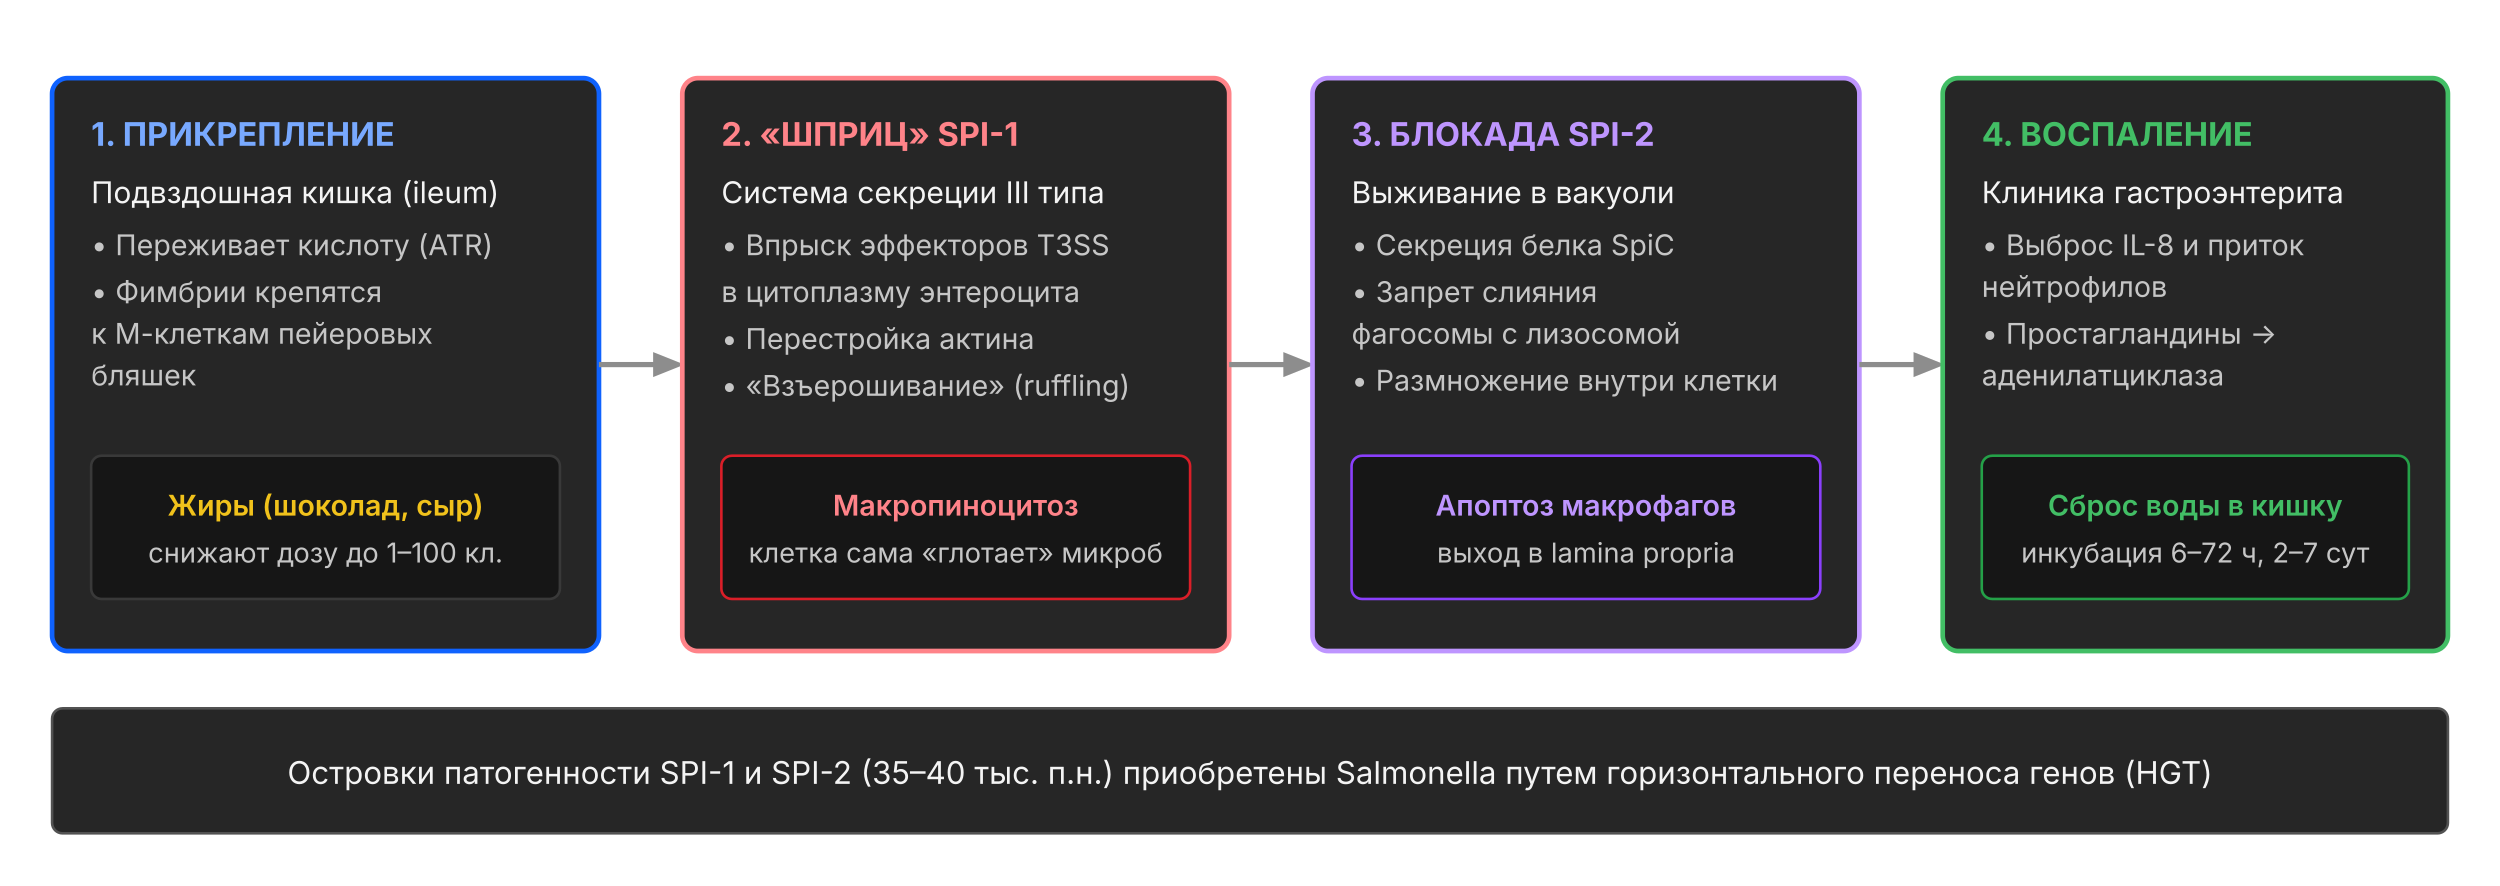
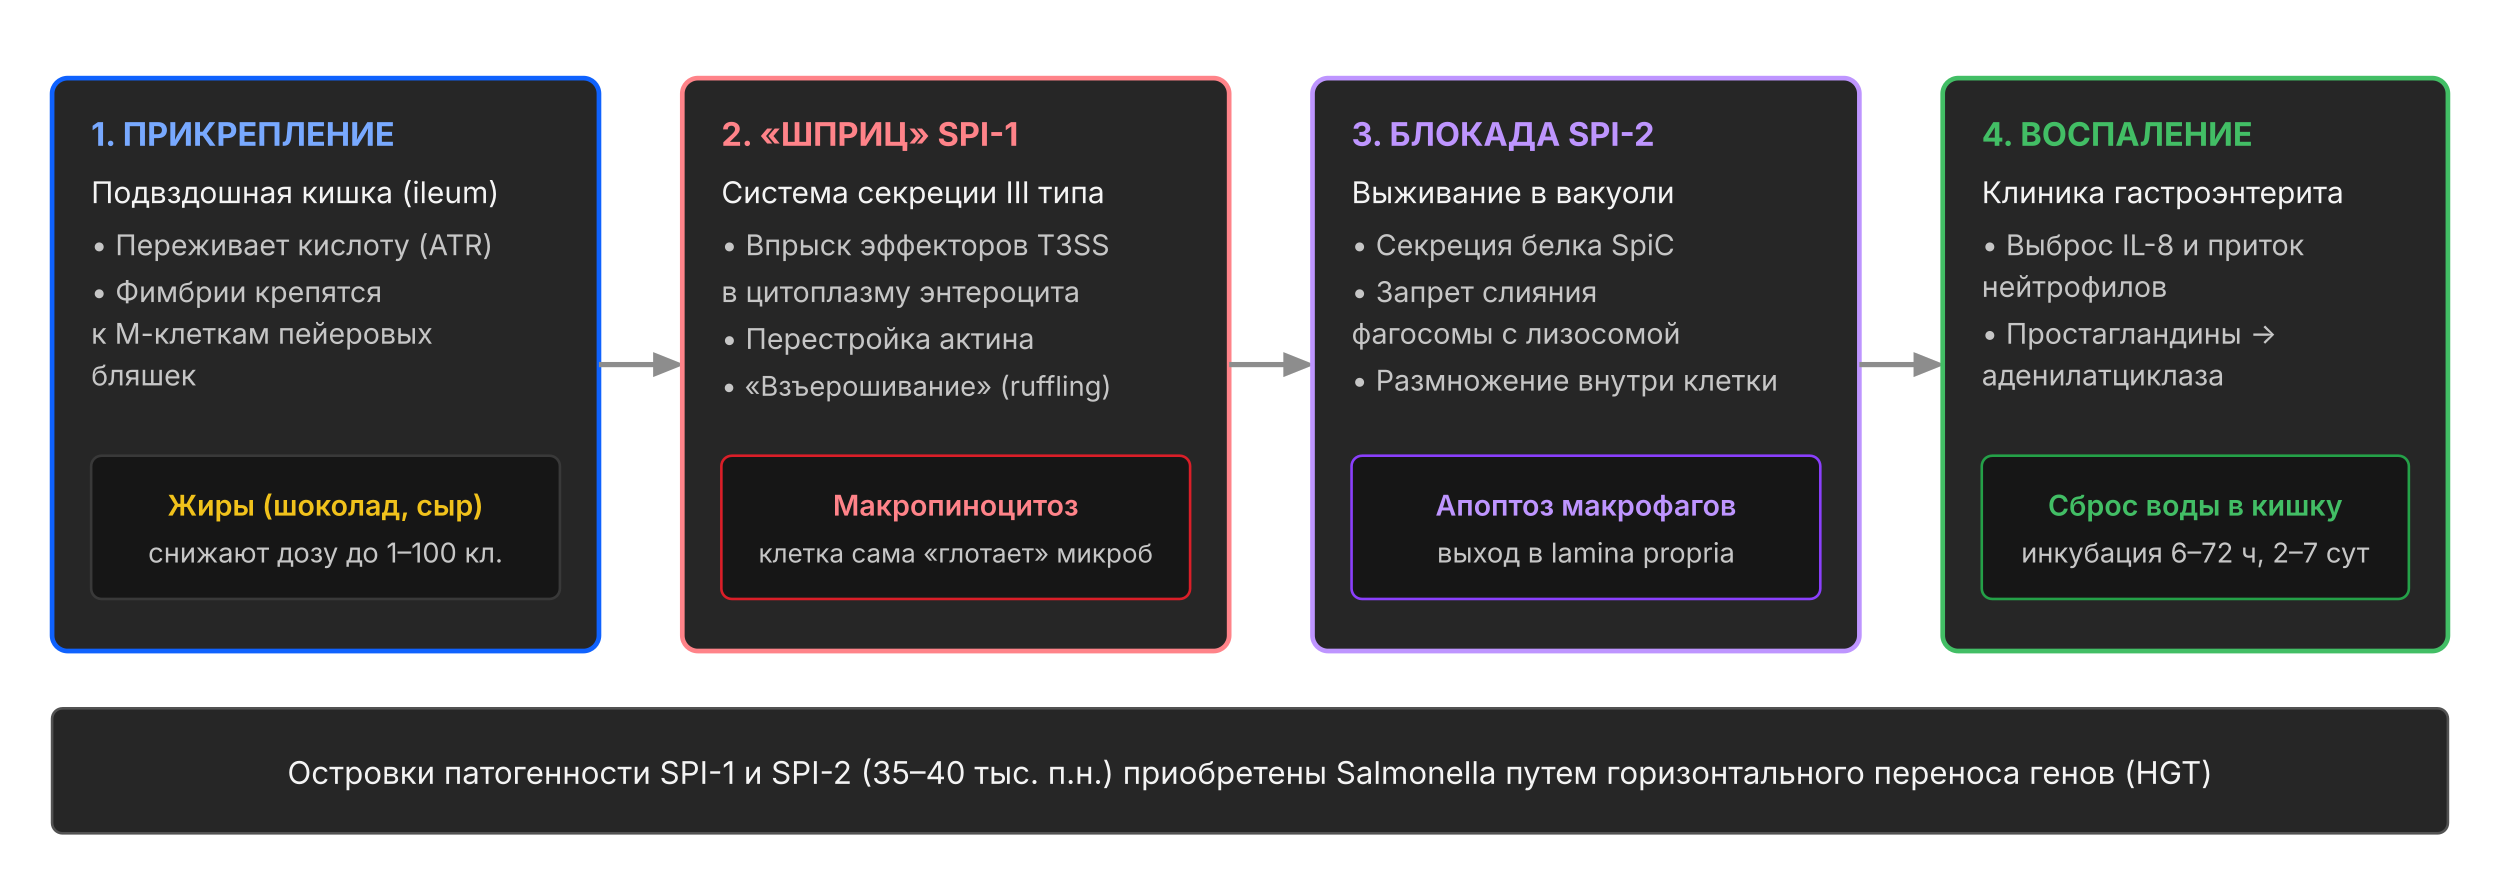
<svg xmlns="http://www.w3.org/2000/svg" viewBox="0 0 960 340" width="100%" height="auto" style="background:transparent; font-family:'IBM Plex Sans', -apple-system, sans-serif;">
  <defs>
    <marker id="arrow-spi" viewBox="0 0 10 10" refX="6" refY="5" markerWidth="6" markerHeight="6" orient="auto-start-reverse">
      <path d="M 0 1 L 10 5 L 0 9 z" fill="#8d8d8d" />
    </marker>
  </defs>
  <g transform="translate(20, 30)">
    <rect x="0" y="0" width="210" height="220" rx="6" fill="#262626" stroke="#0f62fe" stroke-width="1.8" />
    <text x="15" y="26" fill="#78a9ff" font-size="12.5" font-weight="700">1. ПРИКРЕПЛЕНИЕ</text>
    <text x="15" y="48" fill="#f4f4f4" font-size="11.5">Подвздошная кишка (ileum)</text>
    <text x="15" y="68" fill="#c6c6c6" font-size="11">• Переживает кислоту (ATR)</text>
    <text x="15" y="86" fill="#c6c6c6" font-size="11">• Фимбрии крепятся</text>
    <text x="15" y="102" fill="#c6c6c6" font-size="11">  к М-клеткам пейеровых</text>
    <text x="15" y="118" fill="#c6c6c6" font-size="11">  бляшек</text>
    <rect x="15" y="145" width="180" height="55" rx="4" fill="#161616" stroke="#393939" />
    <text x="105" y="168" text-anchor="middle" fill="#f1c21b" font-size="11" font-weight="600">Жиры (шоколад, сыр)</text>
    <text x="105" y="186" text-anchor="middle" fill="#c6c6c6" font-size="10.5">снижают дозу до 1–100 кл.</text>
  </g>
  <line x1="230" y1="140" x2="258" y2="140" stroke="#8d8d8d" stroke-width="2" marker-end="url(#arrow-spi)" />
  <g transform="translate(262, 30)">
    <rect x="0" y="0" width="210" height="220" rx="6" fill="#262626" stroke="#ff8389" stroke-width="1.8" />
    <text x="15" y="26" fill="#ff8389" font-size="12.5" font-weight="700">2. «ШПРИЦ» SPI-1</text>
    <text x="15" y="48" fill="#f4f4f4" font-size="11.5">Система секреции III типа</text>
    <text x="15" y="68" fill="#c6c6c6" font-size="11">• Впрыск эффекторов T3SS</text>
    <text x="15" y="86" fill="#c6c6c6" font-size="11">  в цитоплазму энтероцита</text>
    <text x="15" y="104" fill="#c6c6c6" font-size="11">• Перестройка актина</text>
-     <text x="15" y="122" fill="#c6c6c6" font-size="11">• «Взъерошивание» (ruffling)</text>
+     <text x="15" y="122" fill="#c6c6c6" font-size="10.5">• «Взъерошивание» (ruffling)</text>
    <rect x="15" y="145" width="180" height="55" rx="4" fill="#161616" stroke="#da1e28" />
    <text x="105" y="168" text-anchor="middle" fill="#ff8389" font-size="11" font-weight="600">Макропиноцитоз</text>
-     <text x="105" y="186" text-anchor="middle" fill="#c6c6c6" font-size="10.5">клетка сама «глотает» микроб</text>
+     <text x="105" y="186" text-anchor="middle" fill="#c6c6c6" font-size="10">клетка сама «глотает» микроб</text>
  </g>
  <line x1="472" y1="140" x2="500" y2="140" stroke="#8d8d8d" stroke-width="2" marker-end="url(#arrow-spi)" />
  <g transform="translate(504, 30)">
    <rect x="0" y="0" width="210" height="220" rx="6" fill="#262626" stroke="#be95ff" stroke-width="1.8" />
    <text x="15" y="26" fill="#be95ff" font-size="12.5" font-weight="700">3. БЛОКАДА SPI-2</text>
    <text x="15" y="48" fill="#f4f4f4" font-size="11.5">Выживание в вакуоли</text>
    <text x="15" y="68" fill="#c6c6c6" font-size="11">• Секреция белка SpiC</text>
    <text x="15" y="86" fill="#c6c6c6" font-size="11">• Запрет слияния</text>
    <text x="15" y="102" fill="#c6c6c6" font-size="11">  фагосомы с лизосомой</text>
    <text x="15" y="120" fill="#c6c6c6" font-size="11">• Размножение внутри клетки</text>
    <rect x="15" y="145" width="180" height="55" rx="4" fill="#161616" stroke="#8a3ffc" />
    <text x="105" y="168" text-anchor="middle" fill="#be95ff" font-size="11" font-weight="600">Апоптоз макрофагов</text>
    <text x="105" y="186" text-anchor="middle" fill="#c6c6c6" font-size="10.5">выход в lamina propria</text>
  </g>
  <line x1="714" y1="140" x2="742" y2="140" stroke="#8d8d8d" stroke-width="2" marker-end="url(#arrow-spi)" />
  <g transform="translate(746, 30)">
    <rect x="0" y="0" width="194" height="220" rx="6" fill="#262626" stroke="#42be65" stroke-width="1.8" />
    <text x="15" y="26" fill="#42be65" font-size="12.5" font-weight="700">4. ВОСПАЛЕНИЕ</text>
    <text x="15" y="48" fill="#f4f4f4" font-size="11.5">Клиника гастроэнтерита</text>
    <text x="15" y="68" fill="#c6c6c6" font-size="11">• Выброс IL-8 и приток</text>
    <text x="15" y="84" fill="#c6c6c6" font-size="11">  нейтрофилов</text>
    <text x="15" y="102" fill="#c6c6c6" font-size="11">• Простагландины →</text>
    <text x="15" y="118" fill="#c6c6c6" font-size="11">  аденилатциклаза</text>
    <rect x="15" y="145" width="164" height="55" rx="4" fill="#161616" stroke="#24a148" />
    <text x="97" y="168" text-anchor="middle" fill="#42be65" font-size="11" font-weight="600">Сброс воды в кишку</text>
    <text x="97" y="186" text-anchor="middle" fill="#c6c6c6" font-size="10.5">инкубация 6–72 ч, 2–7 сут</text>
  </g>
  <rect x="20" y="272" width="920" height="48" rx="4" fill="#262626" stroke="#525252" />
  <text x="480" y="301" text-anchor="middle" fill="#f4f4f4" font-size="12">
    Островки патогенности SPI-1 и SPI-2 (35–40 тыс. п.н.) приобретены Salmonella путем горизонтального переноса генов (HGT)
  </text>
</svg>
